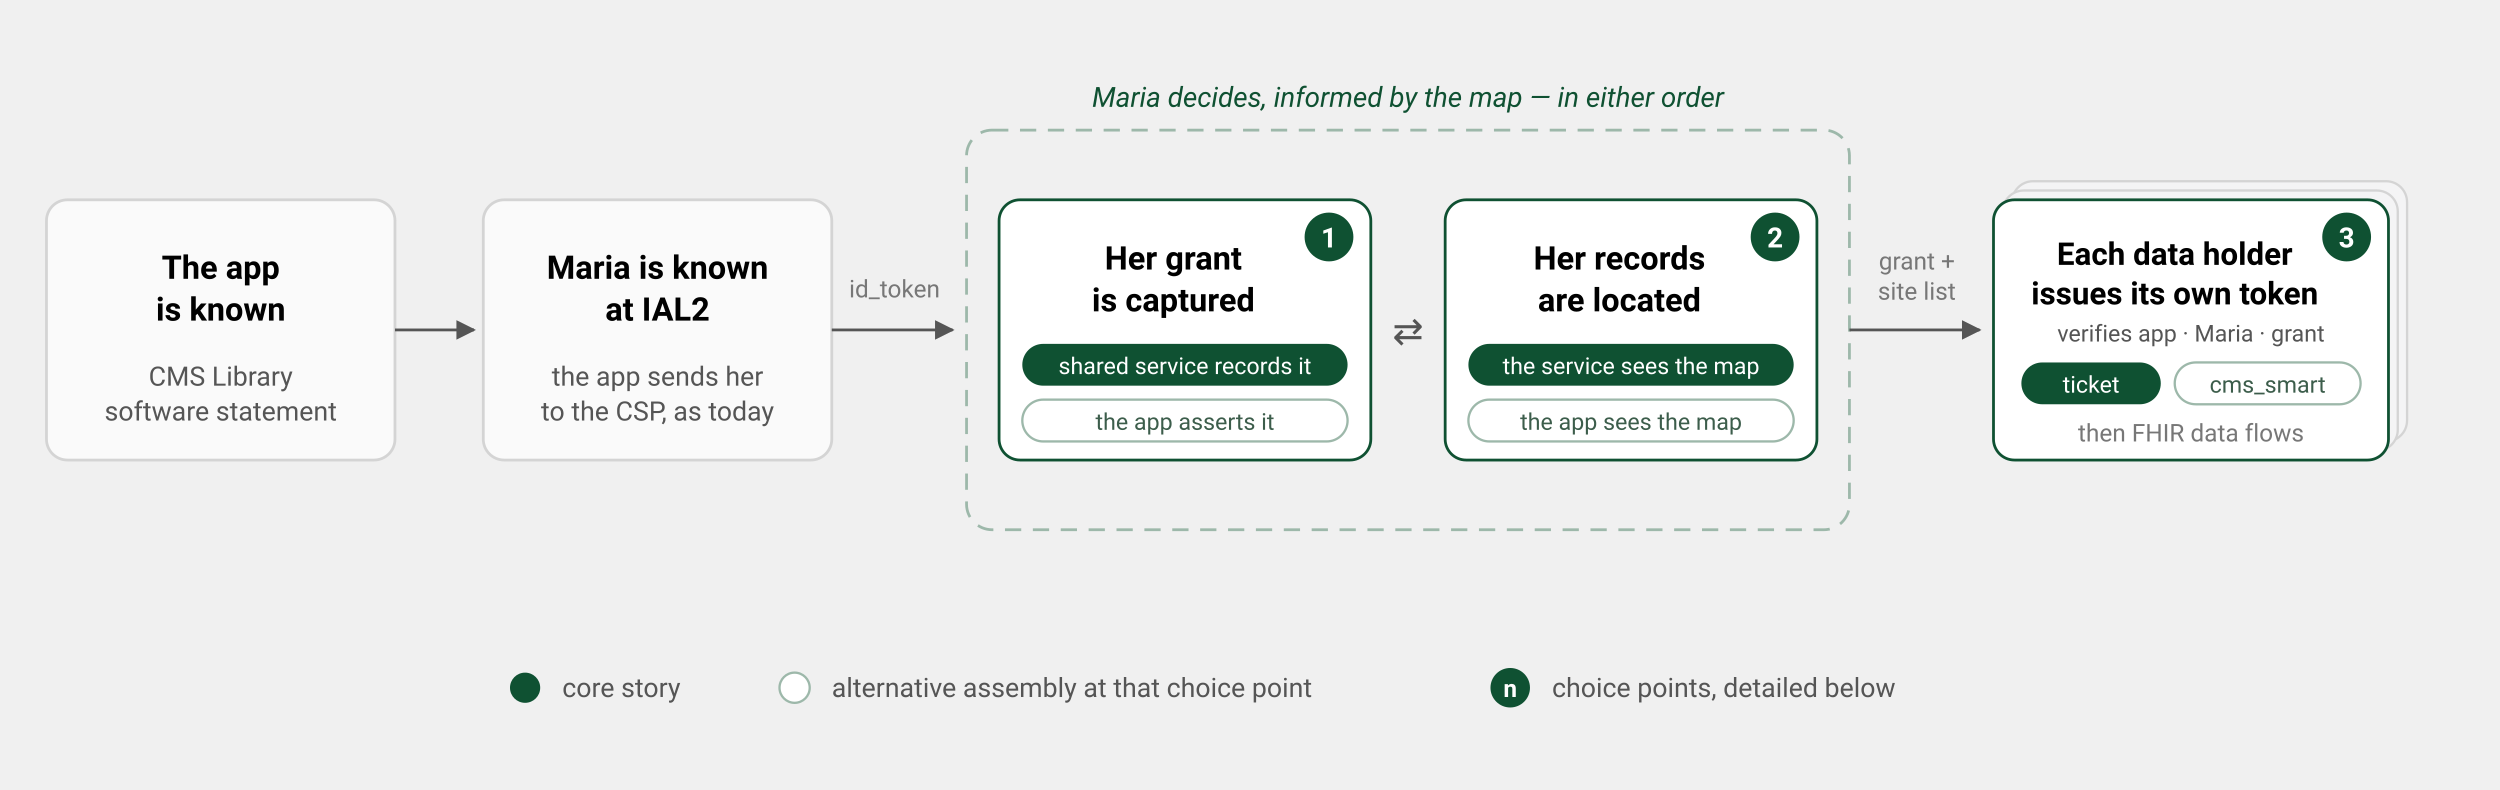
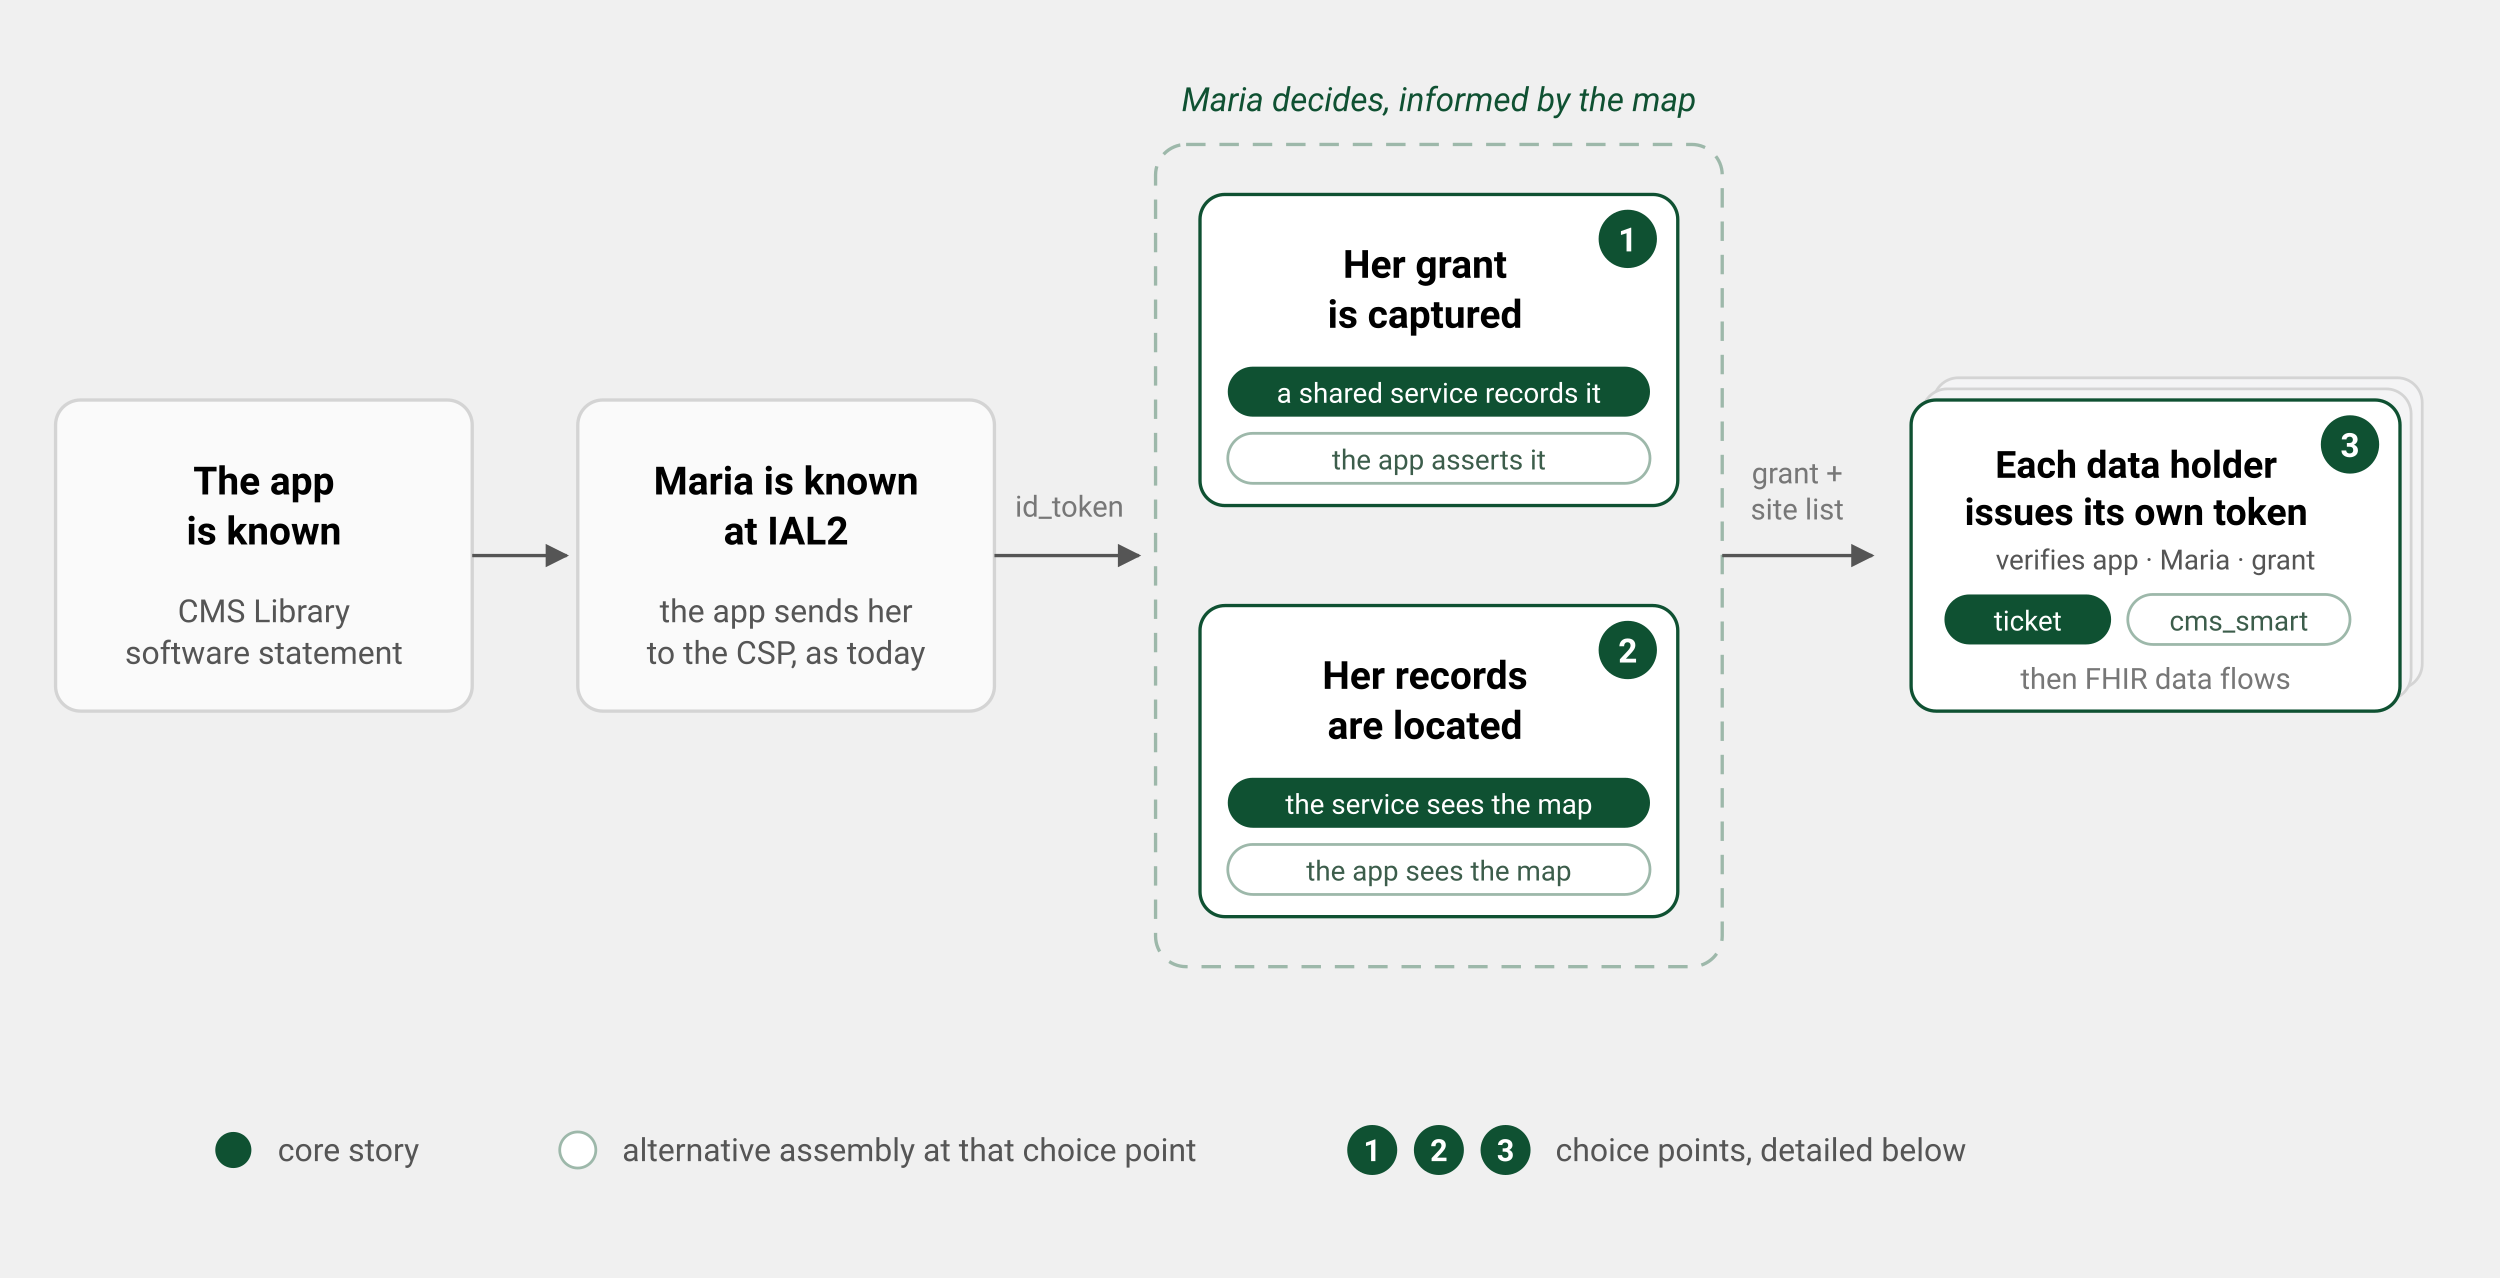
- <svg xmlns="http://www.w3.org/2000/svg" viewBox="0 0 1076 340" font-family="ui-sans-serif, system-ui, -apple-system, 'Segoe UI', Roboto, Arial, sans-serif">
+ <svg xmlns="http://www.w3.org/2000/svg" viewBox="0 0 900 460" font-family="ui-sans-serif, system-ui, -apple-system, 'Segoe UI', Roboto, Arial, sans-serif">
  <defs>
    <marker id="la" viewBox="0 0 10 10" refX="9" refY="5" markerWidth="7" markerHeight="7" orient="auto-start-reverse">
      <path d="M 0 0 L 10 5 L 0 10 z" fill="#555" />
    </marker>
  </defs>
  <g>
-     <rect x="20" y="86" width="150" height="112" rx="9" fill="#fafafa" stroke="#d4d4d4" stroke-width="1.2" />
-     <text x="95" y="120" text-anchor="middle" font-size="14" font-weight="600">The app</text>
-     <text x="95" y="138" text-anchor="middle" font-size="14" font-weight="600">is known</text>
-     <text x="95" y="166" text-anchor="middle" font-size="11.5" fill="#555">CMS Library</text>
-     <text x="95" y="181" text-anchor="middle" font-size="11.5" fill="#555">software statement</text>
+     <rect x="20" y="144" width="150" height="112" rx="9" fill="#fafafa" stroke="#d4d4d4" stroke-width="1.2" />
+     <text x="95" y="178" text-anchor="middle" font-size="14" font-weight="600">The app</text>
+     <text x="95" y="196" text-anchor="middle" font-size="14" font-weight="600">is known</text>
+     <text x="95" y="224" text-anchor="middle" font-size="11.5" fill="#555">CMS Library</text>
+     <text x="95" y="239" text-anchor="middle" font-size="11.5" fill="#555">software statement</text>
  </g>
-   <line x1="170" y1="142" x2="204" y2="142" stroke="#555" stroke-width="1.2" marker-end="url(#la)" />
+   <line x1="170" y1="200" x2="204" y2="200" stroke="#555" stroke-width="1.2" marker-end="url(#la)" />
  <g>
-     <rect x="208" y="86" width="150" height="112" rx="9" fill="#fafafa" stroke="#d4d4d4" stroke-width="1.2" />
-     <text x="283" y="120" text-anchor="middle" font-size="14" font-weight="600">Maria is known</text>
-     <text x="283" y="138" text-anchor="middle" font-size="14" font-weight="600">at IAL2</text>
-     <text x="283" y="166" text-anchor="middle" font-size="11.5" fill="#555">the app sends her</text>
-     <text x="283" y="181" text-anchor="middle" font-size="11.5" fill="#555">to the CSP, as today</text>
+     <rect x="208" y="144" width="150" height="112" rx="9" fill="#fafafa" stroke="#d4d4d4" stroke-width="1.2" />
+     <text x="283" y="178" text-anchor="middle" font-size="14" font-weight="600">Maria is known</text>
+     <text x="283" y="196" text-anchor="middle" font-size="14" font-weight="600">at IAL2</text>
+     <text x="283" y="224" text-anchor="middle" font-size="11.5" fill="#555">the app sends her</text>
+     <text x="283" y="239" text-anchor="middle" font-size="11.5" fill="#555">to the CSP, as today</text>
  </g>
-   <text x="385" y="128" text-anchor="middle" font-size="10.5" fill="#777">id_token</text>
-   <line x1="358" y1="142" x2="410" y2="142" stroke="#555" stroke-width="1.2" marker-end="url(#la)" />
+   <text x="385" y="186" text-anchor="middle" font-size="10.5" fill="#777">id_token</text>
+   <line x1="358" y1="200" x2="410" y2="200" stroke="#555" stroke-width="1.2" marker-end="url(#la)" />
  <g>
-     <text x="606" y="46" text-anchor="middle" font-size="12" font-style="italic" fill="#0f5132">Maria decides, informed by the map — in either order</text>
-     <rect x="416" y="56" width="380" height="172" rx="11" fill="none" stroke="#9db8aa" stroke-width="1.2" stroke-dasharray="7 5" />
-     <rect x="430" y="86" width="160" height="112" rx="9" fill="#fff" stroke="#0f5132" stroke-width="1.2" />
-     <circle cx="572" cy="102" r="10.5" fill="#0f5132" />
-     <text x="572" y="106.5" text-anchor="middle" fill="#fff" font-weight="700" font-size="12">1</text>
-     <text x="505" y="116" text-anchor="middle" font-size="14" font-weight="600">Her grant</text>
-     <text x="505" y="134" text-anchor="middle" font-size="14" font-weight="600">is captured</text>
-     <rect x="440" y="148" width="140" height="18" rx="9" fill="#0f5132" />
-     <text x="510" y="161" text-anchor="middle" font-size="10" fill="#fff">shared service records it</text>
-     <rect x="440" y="172" width="140" height="18" rx="9" fill="#fff" stroke="#9db8aa" />
-     <text x="510" y="185" text-anchor="middle" font-size="10" fill="#3c5d4b">the app asserts it</text>
-     <text x="606" y="148" text-anchor="middle" font-size="16" fill="#555">⇄</text>
-     <rect x="622" y="86" width="160" height="112" rx="9" fill="#fff" stroke="#0f5132" stroke-width="1.2" />
-     <circle cx="764" cy="102" r="10.5" fill="#0f5132" />
-     <text x="764" y="106.5" text-anchor="middle" fill="#fff" font-weight="700" font-size="12">2</text>
-     <text x="697" y="116" text-anchor="middle" font-size="14" font-weight="600">Her records</text>
-     <text x="697" y="134" text-anchor="middle" font-size="14" font-weight="600">are located</text>
-     <rect x="632" y="148" width="140" height="18" rx="9" fill="#0f5132" />
-     <text x="702" y="161" text-anchor="middle" font-size="10" fill="#fff">the service sees the map</text>
-     <rect x="632" y="172" width="140" height="18" rx="9" fill="#fff" stroke="#9db8aa" />
-     <text x="702" y="185" text-anchor="middle" font-size="10" fill="#3c5d4b">the app sees the map</text>
+     <text x="518" y="40" text-anchor="middle" font-size="12" font-style="italic" fill="#0f5132">Maria decides, informed by the map</text>
+     <rect x="416" y="52" width="204" height="296" rx="11" fill="none" stroke="#9db8aa" stroke-width="1.2" stroke-dasharray="7 5" />
+     <rect x="432" y="70" width="172" height="112" rx="9" fill="#fff" stroke="#0f5132" stroke-width="1.2" />
+     <circle cx="586" cy="86" r="10.5" fill="#0f5132" />
+     <text x="586" y="90.5" text-anchor="middle" fill="#fff" font-weight="700" font-size="12">1</text>
+     <text x="513" y="100" text-anchor="middle" font-size="14" font-weight="600">Her grant</text>
+     <text x="513" y="118" text-anchor="middle" font-size="14" font-weight="600">is captured</text>
+     <rect x="442" y="132" width="152" height="18" rx="9" fill="#0f5132" />
+     <text x="518" y="145" text-anchor="middle" font-size="10" fill="#fff">a shared service records it</text>
+     <rect x="442" y="156" width="152" height="18" rx="9" fill="#fff" stroke="#9db8aa" />
+     <text x="518" y="169" text-anchor="middle" font-size="10" fill="#3c5d4b">the app asserts it</text>
+     <rect x="432" y="218" width="172" height="112" rx="9" fill="#fff" stroke="#0f5132" stroke-width="1.2" />
+     <circle cx="586" cy="234" r="10.5" fill="#0f5132" />
+     <text x="586" y="238.5" text-anchor="middle" fill="#fff" font-weight="700" font-size="12">2</text>
+     <text x="513" y="248" text-anchor="middle" font-size="14" font-weight="600">Her records</text>
+     <text x="513" y="266" text-anchor="middle" font-size="14" font-weight="600">are located</text>
+     <rect x="442" y="280" width="152" height="18" rx="9" fill="#0f5132" />
+     <text x="518" y="293" text-anchor="middle" font-size="10" fill="#fff">the service sees the map</text>
+     <rect x="442" y="304" width="152" height="18" rx="9" fill="#fff" stroke="#9db8aa" />
+     <text x="518" y="317" text-anchor="middle" font-size="10" fill="#3c5d4b">the app sees the map</text>
  </g>
-   <text x="825" y="116" text-anchor="middle" font-size="10.5" fill="#777">grant +</text>
-   <text x="825" y="129" text-anchor="middle" font-size="10.5" fill="#777">site list</text>
-   <line x1="796" y1="142" x2="852" y2="142" stroke="#555" stroke-width="1.2" marker-end="url(#la)" />
+   <text x="647" y="174" text-anchor="middle" font-size="10.5" fill="#777">grant +</text>
+   <text x="647" y="187" text-anchor="middle" font-size="10.5" fill="#777">site list</text>
+   <line x1="620" y1="200" x2="674" y2="200" stroke="#555" stroke-width="1.2" marker-end="url(#la)" />
  <g>
-     <rect x="866" y="78" width="170" height="112" rx="9" fill="#f4f4f5" stroke="#d4d4d4" />
-     <rect x="862" y="82" width="170" height="112" rx="9" fill="#f4f4f5" stroke="#d4d4d4" />
-     <rect x="858" y="86" width="170" height="112" rx="9" fill="#fff" stroke="#0f5132" stroke-width="1.2" />
-     <circle cx="1010" cy="102" r="10.5" fill="#0f5132" />
-     <text x="1010" y="106.5" text-anchor="middle" fill="#fff" font-weight="700" font-size="12">3</text>
-     <text x="936" y="114" text-anchor="middle" font-size="13.5" font-weight="600">Each data holder</text>
-     <text x="936" y="131" text-anchor="middle" font-size="13.5" font-weight="600">issues its own token</text>
-     <text x="943" y="147" text-anchor="middle" font-size="10" fill="#555">verifies app · Maria · grant</text>
-     <rect x="870" y="156" width="60" height="18" rx="9" fill="#0f5132" />
-     <text x="900" y="169" text-anchor="middle" font-size="10" fill="#fff">ticket</text>
-     <rect x="936" y="156" width="80" height="18" rx="9" fill="#fff" stroke="#9db8aa" />
-     <text x="976" y="169" text-anchor="middle" font-size="10" fill="#3c5d4b">cms_smart</text>
-     <text x="943" y="190" text-anchor="middle" font-size="10.5" fill="#777">then FHIR data flows</text>
+     <rect x="696" y="136" width="176" height="112" rx="9" fill="#f4f4f5" stroke="#d4d4d4" />
+     <rect x="692" y="140" width="176" height="112" rx="9" fill="#f4f4f5" stroke="#d4d4d4" />
+     <rect x="688" y="144" width="176" height="112" rx="9" fill="#fff" stroke="#0f5132" stroke-width="1.2" />
+     <circle cx="846" cy="160" r="10.5" fill="#0f5132" />
+     <text x="846" y="164.5" text-anchor="middle" fill="#fff" font-weight="700" font-size="12">3</text>
+     <text x="769" y="172" text-anchor="middle" font-size="13.5" font-weight="600">Each data holder</text>
+     <text x="769" y="189" text-anchor="middle" font-size="13.5" font-weight="600">issues its own token</text>
+     <text x="776" y="205" text-anchor="middle" font-size="10" fill="#555">verifies app · Maria · grant</text>
+     <rect x="700" y="214" width="60" height="18" rx="9" fill="#0f5132" />
+     <text x="730" y="227" text-anchor="middle" font-size="10" fill="#fff">ticket</text>
+     <rect x="766" y="214" width="80" height="18" rx="9" fill="#fff" stroke="#9db8aa" />
+     <text x="806" y="227" text-anchor="middle" font-size="10" fill="#3c5d4b">cms_smart</text>
+     <text x="776" y="248" text-anchor="middle" font-size="10.5" fill="#777">then FHIR data flows</text>
  </g>
  <g font-size="11.5" fill="#555">
-     <circle cx="226" cy="296" r="6.5" fill="#0f5132" />
-     <text x="242" y="300">core story</text>
-     <circle cx="342" cy="296" r="6.5" fill="#fff" stroke="#9db8aa" />
-     <text x="358" y="300">alternative assembly at that choice point</text>
-     <circle cx="650" cy="296" r="8.5" fill="#0f5132" />
-     <text x="650" y="300" text-anchor="middle" fill="#fff" font-weight="700" font-size="10.5">n</text>
-     <text x="668" y="300">choice points, detailed below</text>
+     <circle cx="84" cy="414" r="6.5" fill="#0f5132" />
+     <text x="100" y="418">core story</text>
+     <circle cx="208" cy="414" r="6.5" fill="#fff" stroke="#9db8aa" />
+     <text x="224" y="418">alternative assembly at that choice point</text>
+     <circle cx="494" cy="414" r="9" fill="#0f5132" />
+     <text x="494" y="418" text-anchor="middle" fill="#fff" font-weight="700" font-size="11">1</text>
+     <circle cx="518" cy="414" r="9" fill="#0f5132" />
+     <text x="518" y="418" text-anchor="middle" fill="#fff" font-weight="700" font-size="11">2</text>
+     <circle cx="542" cy="414" r="9" fill="#0f5132" />
+     <text x="542" y="418" text-anchor="middle" fill="#fff" font-weight="700" font-size="11">3</text>
+     <text x="560" y="418">choice points, detailed below</text>
  </g>
</svg>
